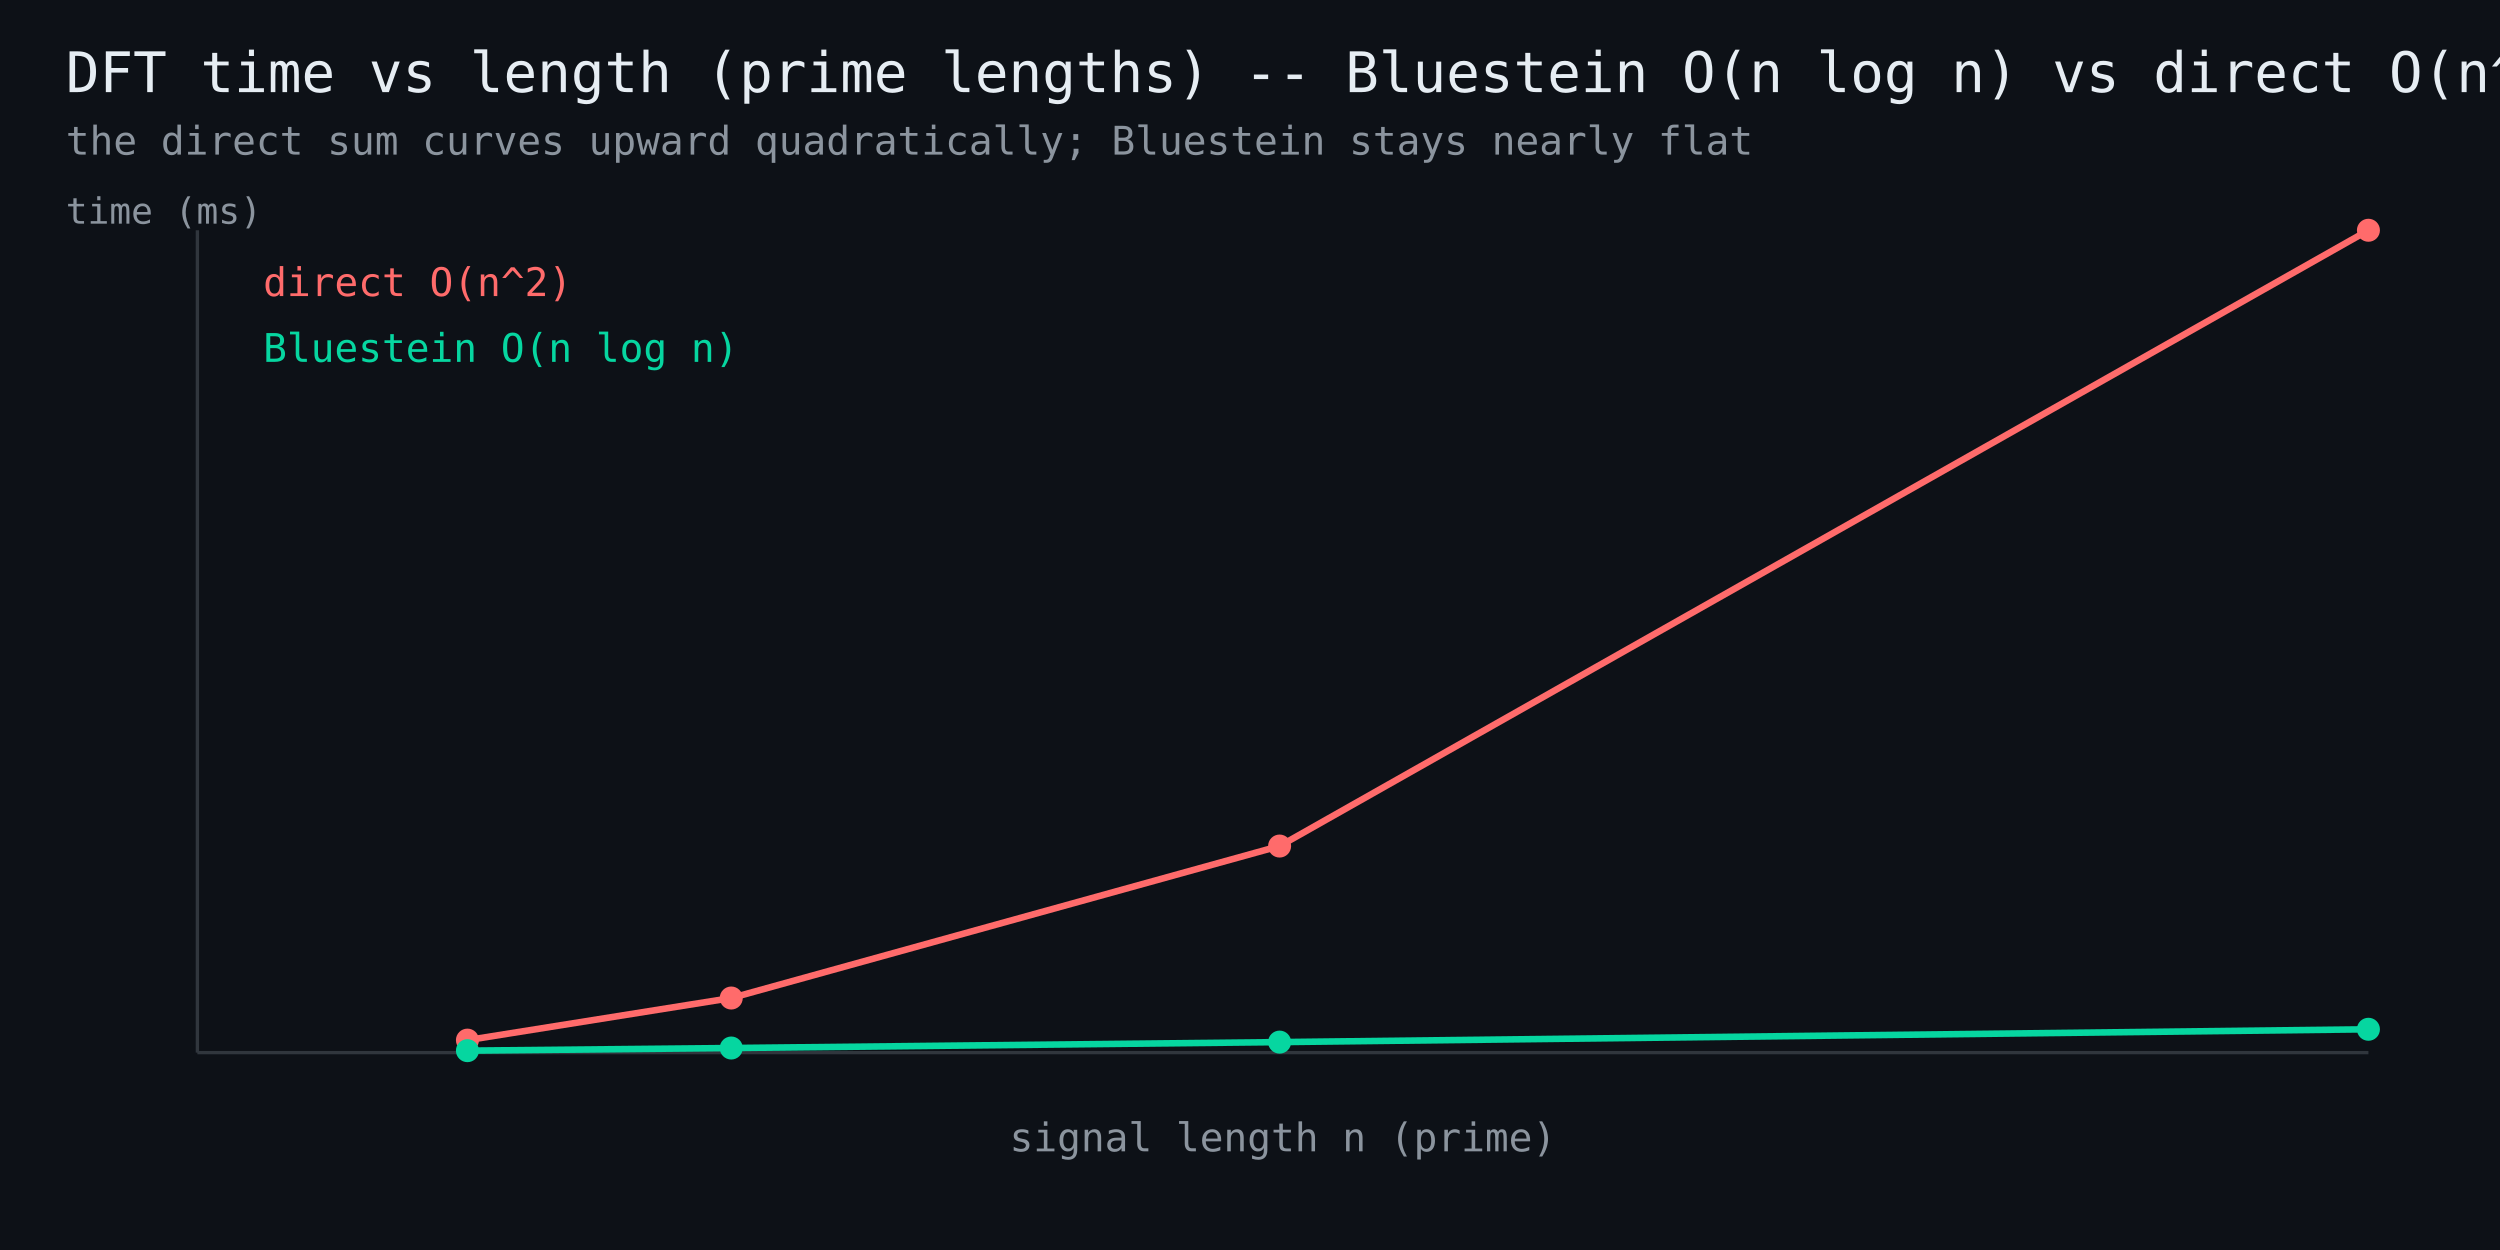
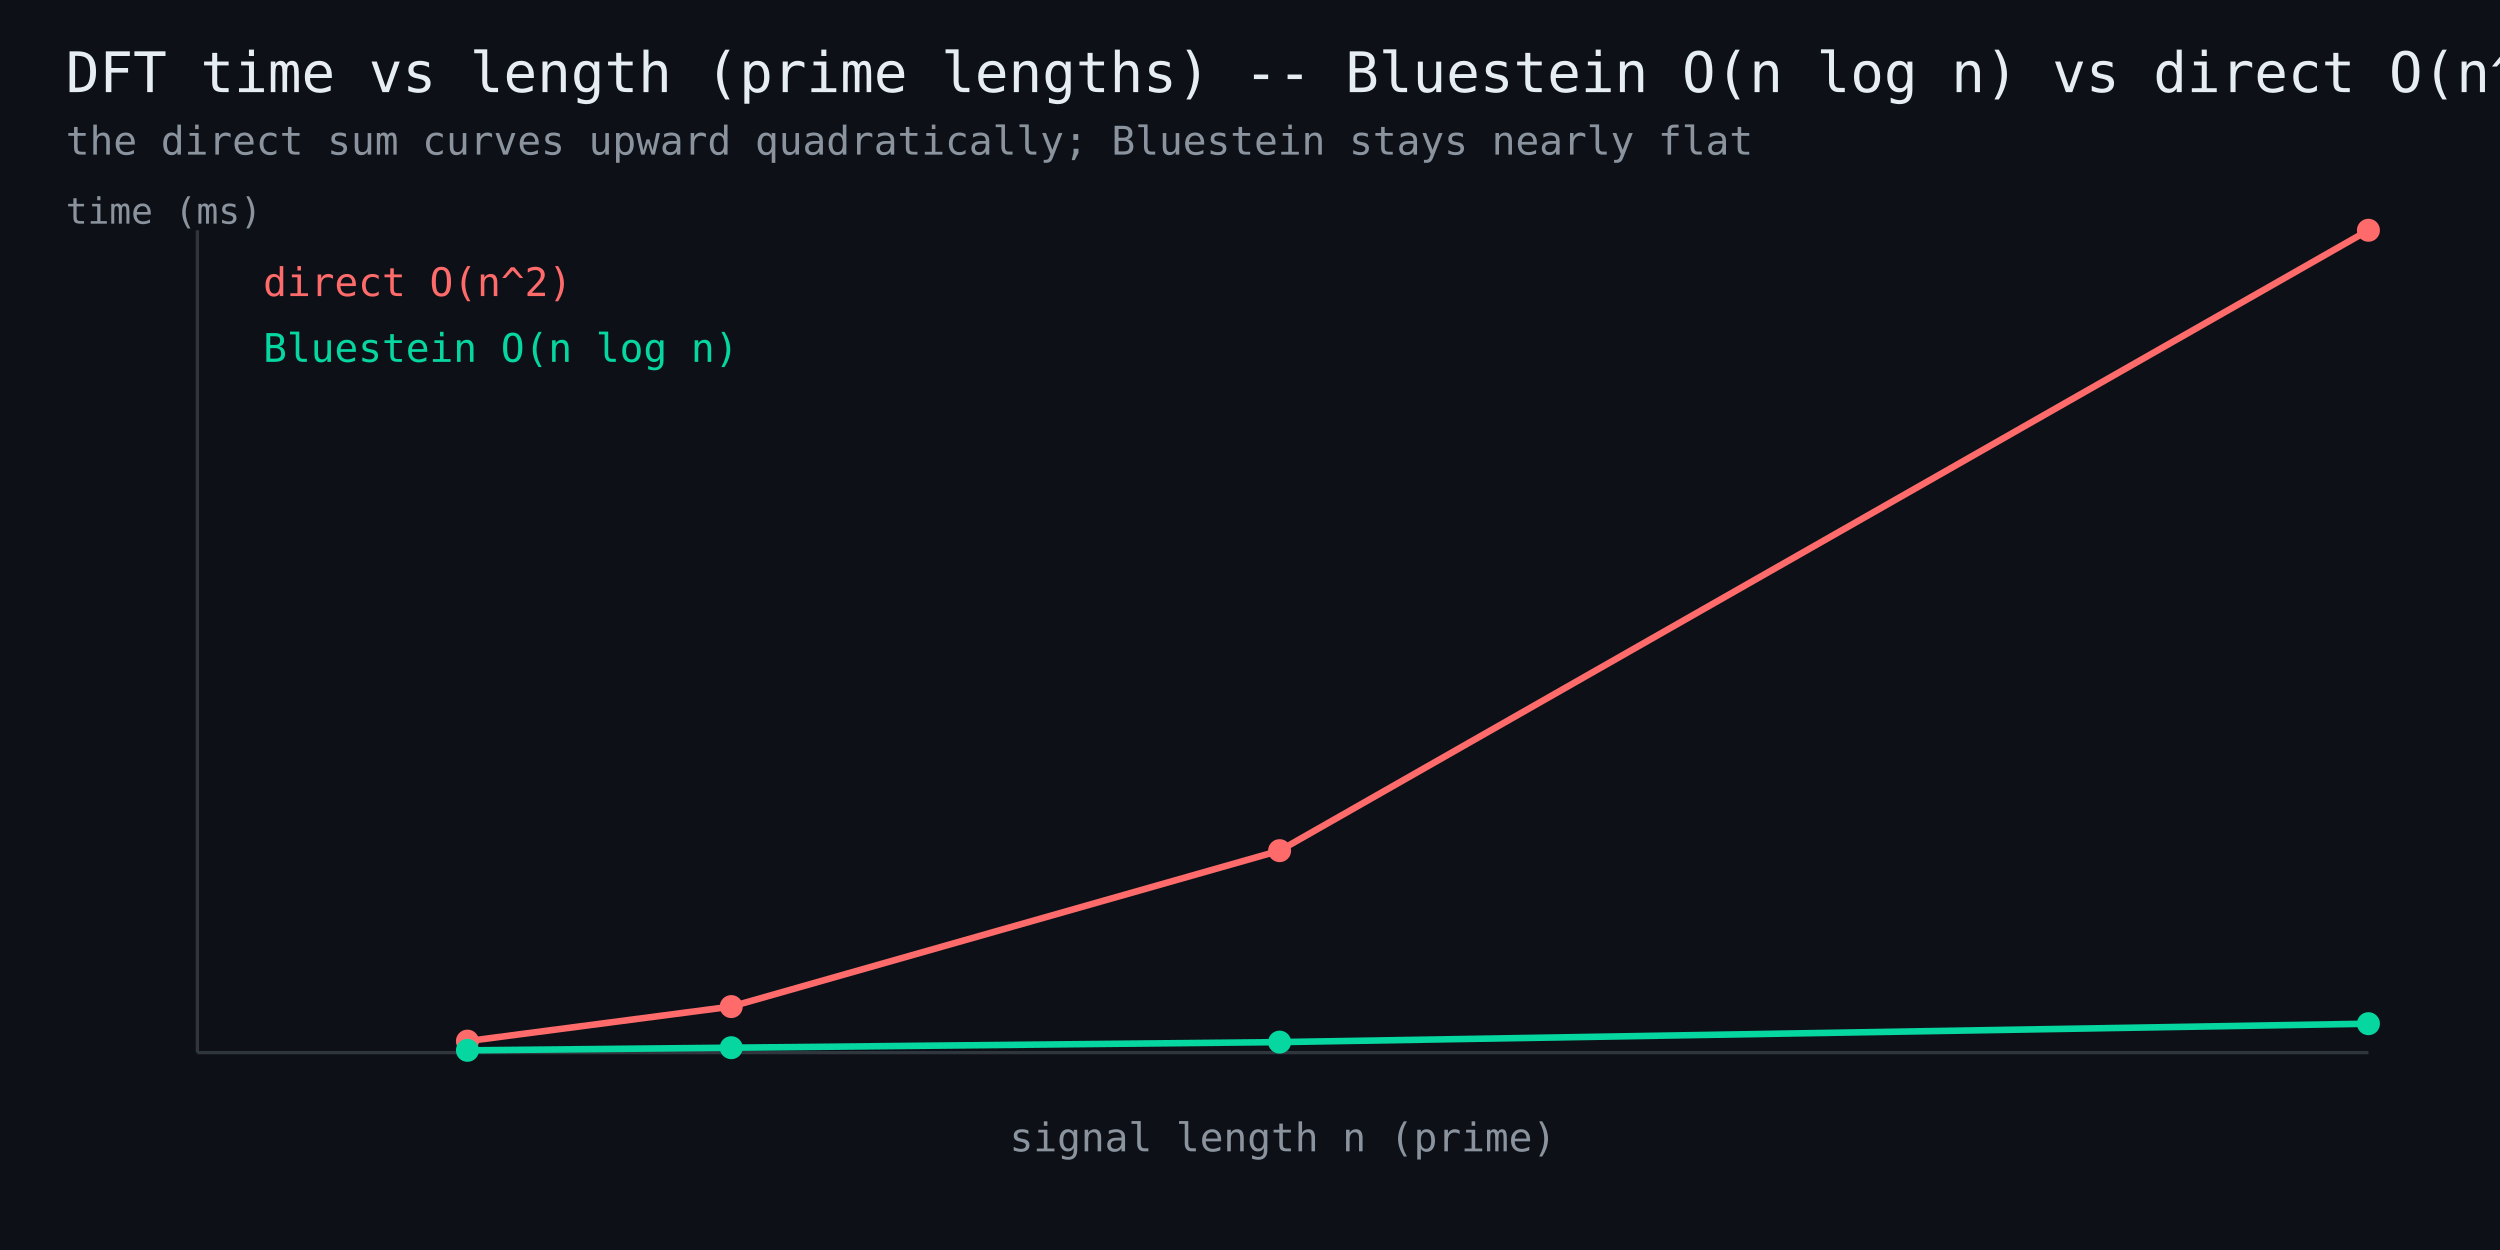
<svg xmlns="http://www.w3.org/2000/svg" width="760" height="380" viewBox="0 0 760 380" font-family="monospace">
  <rect width="760" height="380" fill="#0d1117" />
  <text x="20" y="28" fill="#e6edf3" font-size="17">DFT time vs length (prime lengths) -- Bluestein O(n log n) vs direct O(n^2)</text>
  <text x="20" y="47" fill="#8b949e" font-size="12">the direct sum curves upward quadratically; Bluestein stays nearly flat</text>
  <line x1="60" y1="320" x2="720" y2="320" stroke="#30363d" stroke-width="1" />
  <line x1="60" y1="320" x2="60" y2="70" stroke="#30363d" stroke-width="1" />
-   <polyline points="142.1,316.2 222.3,303.4 389.0,257.2 720.0,70.0" fill="none" stroke="#ff6b6b" stroke-width="2" />
-   <circle cx="142.1" cy="316.2" r="3.5" fill="#ff6b6b" />
-   <circle cx="222.3" cy="303.4" r="3.5" fill="#ff6b6b" />
-   <circle cx="389.0" cy="257.2" r="3.5" fill="#ff6b6b" />
+   <polyline points="142.1,316.5 222.3,306.0 389.0,258.6 720.0,70.0" fill="none" stroke="#ff6b6b" stroke-width="2" />
+   <circle cx="142.1" cy="316.5" r="3.5" fill="#ff6b6b" />
+   <circle cx="222.3" cy="306.0" r="3.5" fill="#ff6b6b" />
+   <circle cx="389.0" cy="258.6" r="3.5" fill="#ff6b6b" />
  <circle cx="720.0" cy="70.0" r="3.5" fill="#ff6b6b" />
  <text x="80" y="90" fill="#ff6b6b" font-size="12">direct O(n^2)</text>
-   <polyline points="142.1,319.4 222.3,318.6 389.0,316.8 720.0,312.9" fill="none" stroke="#06d6a0" stroke-width="2" />
-   <circle cx="142.1" cy="319.4" r="3.5" fill="#06d6a0" />
-   <circle cx="222.3" cy="318.6" r="3.5" fill="#06d6a0" />
+   <polyline points="142.1,319.3 222.3,318.5 389.0,316.8 720.0,311.2" fill="none" stroke="#06d6a0" stroke-width="2" />
+   <circle cx="142.1" cy="319.3" r="3.5" fill="#06d6a0" />
+   <circle cx="222.3" cy="318.5" r="3.5" fill="#06d6a0" />
  <circle cx="389.0" cy="316.8" r="3.5" fill="#06d6a0" />
-   <circle cx="720.0" cy="312.9" r="3.5" fill="#06d6a0" />
+   <circle cx="720.0" cy="311.2" r="3.5" fill="#06d6a0" />
  <text x="80" y="110" fill="#06d6a0" font-size="12">Bluestein O(n log n)</text>
  <text x="390" y="350" fill="#8b949e" font-size="12" text-anchor="middle">signal length n (prime)</text>
  <text x="20" y="68" fill="#8b949e" font-size="11">time (ms)</text>
</svg>
